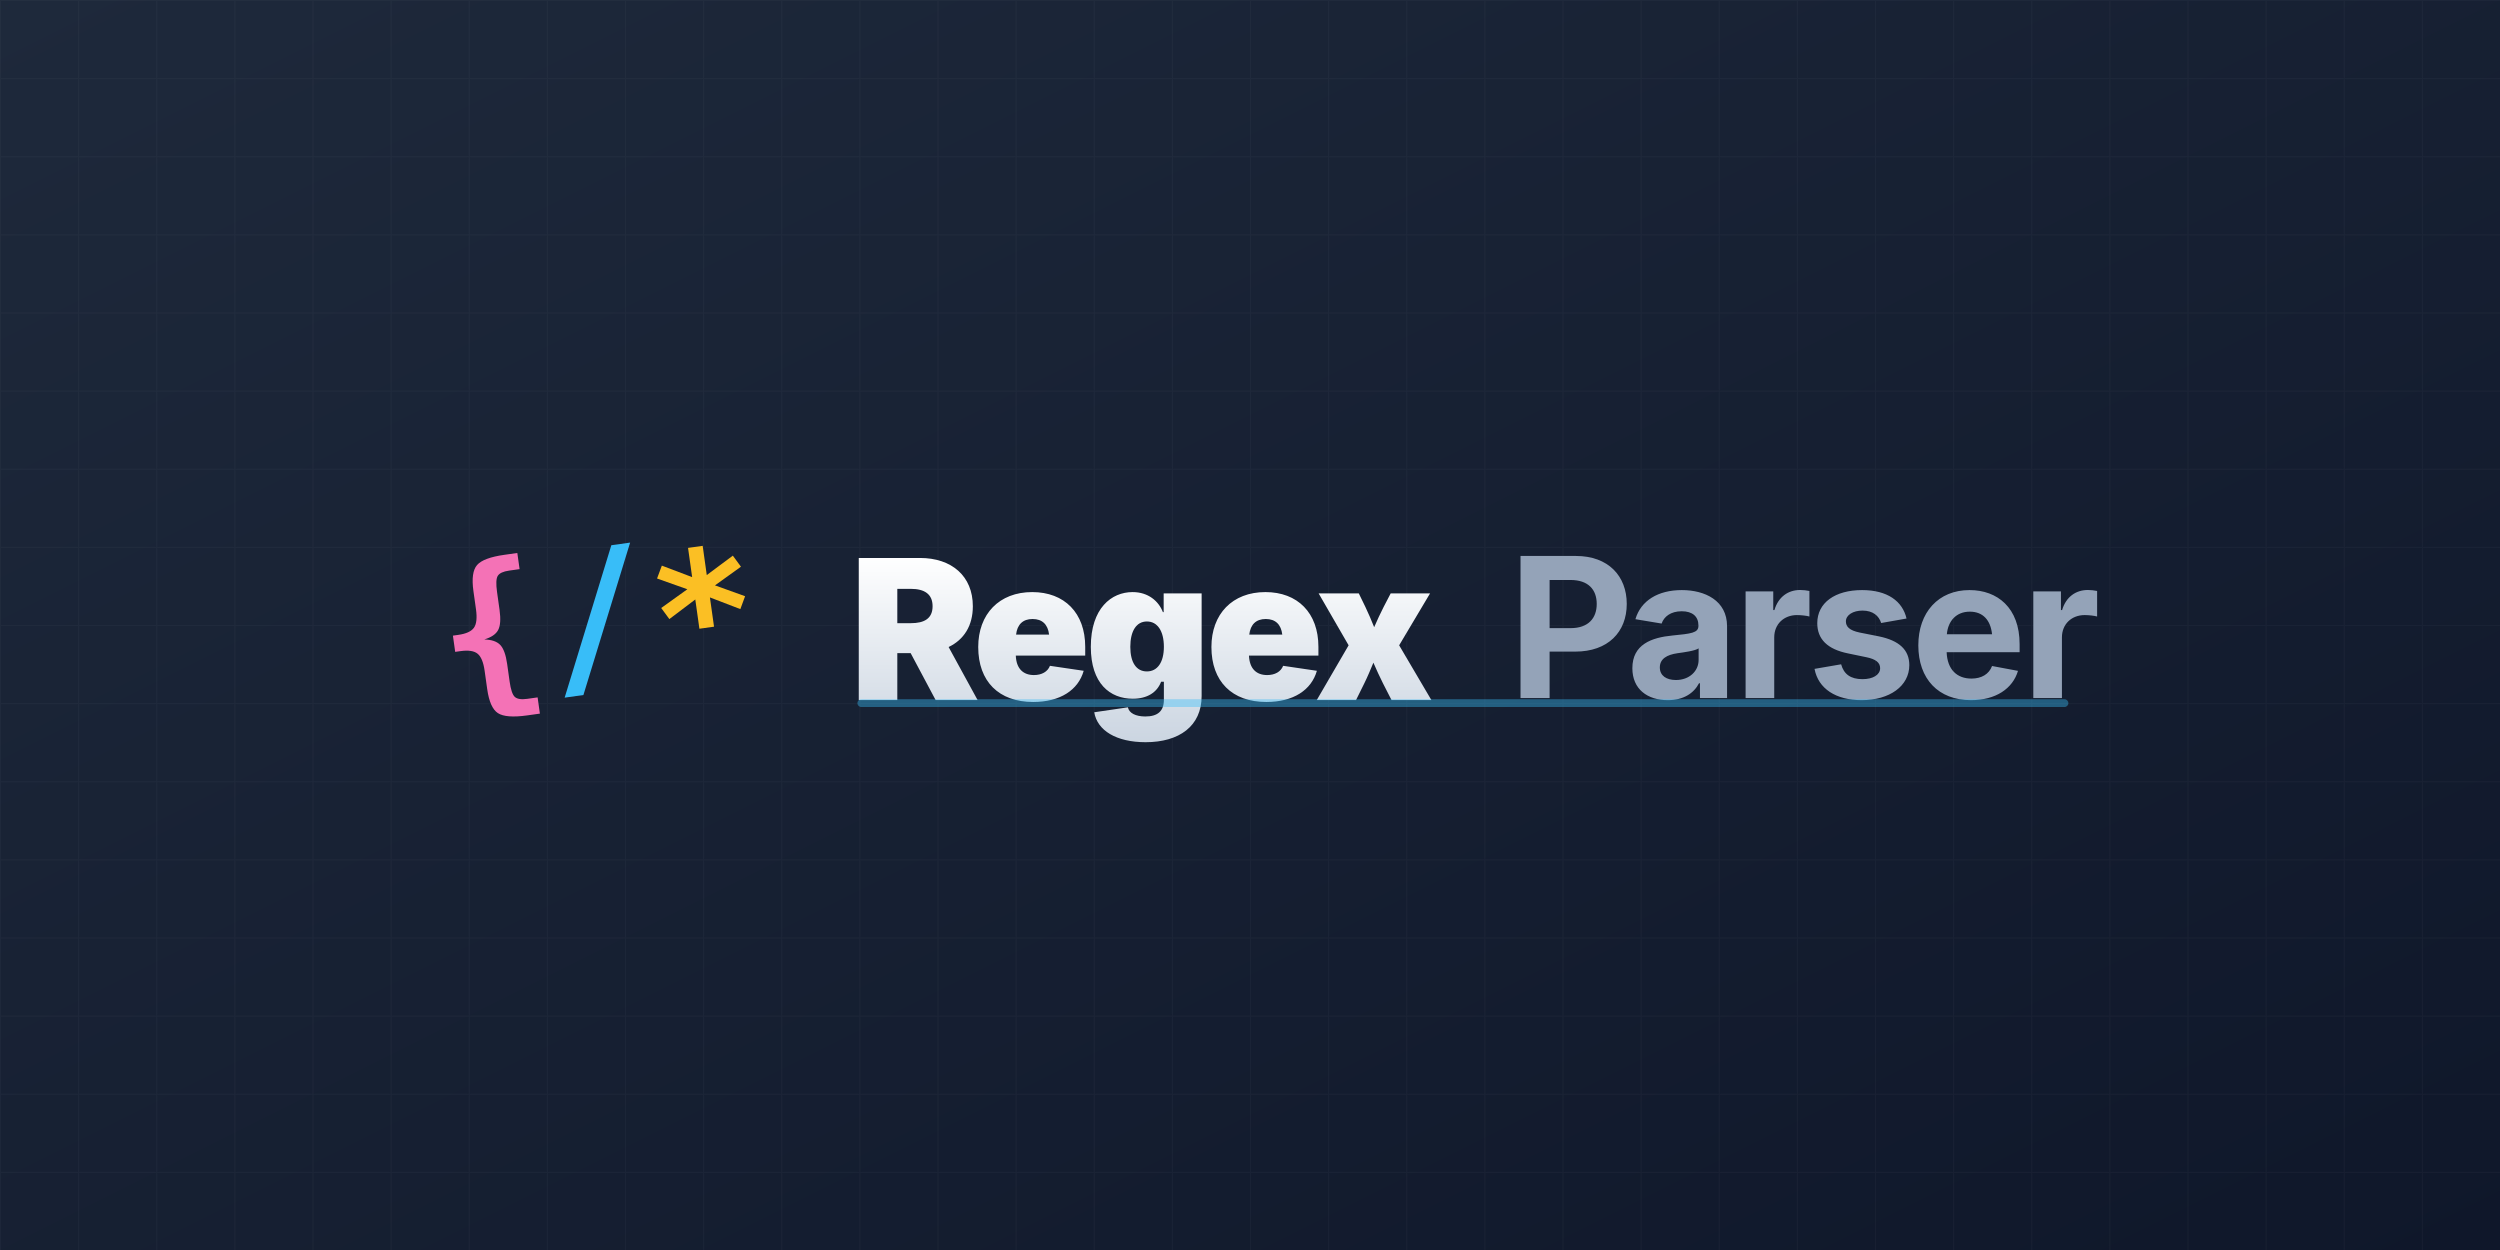
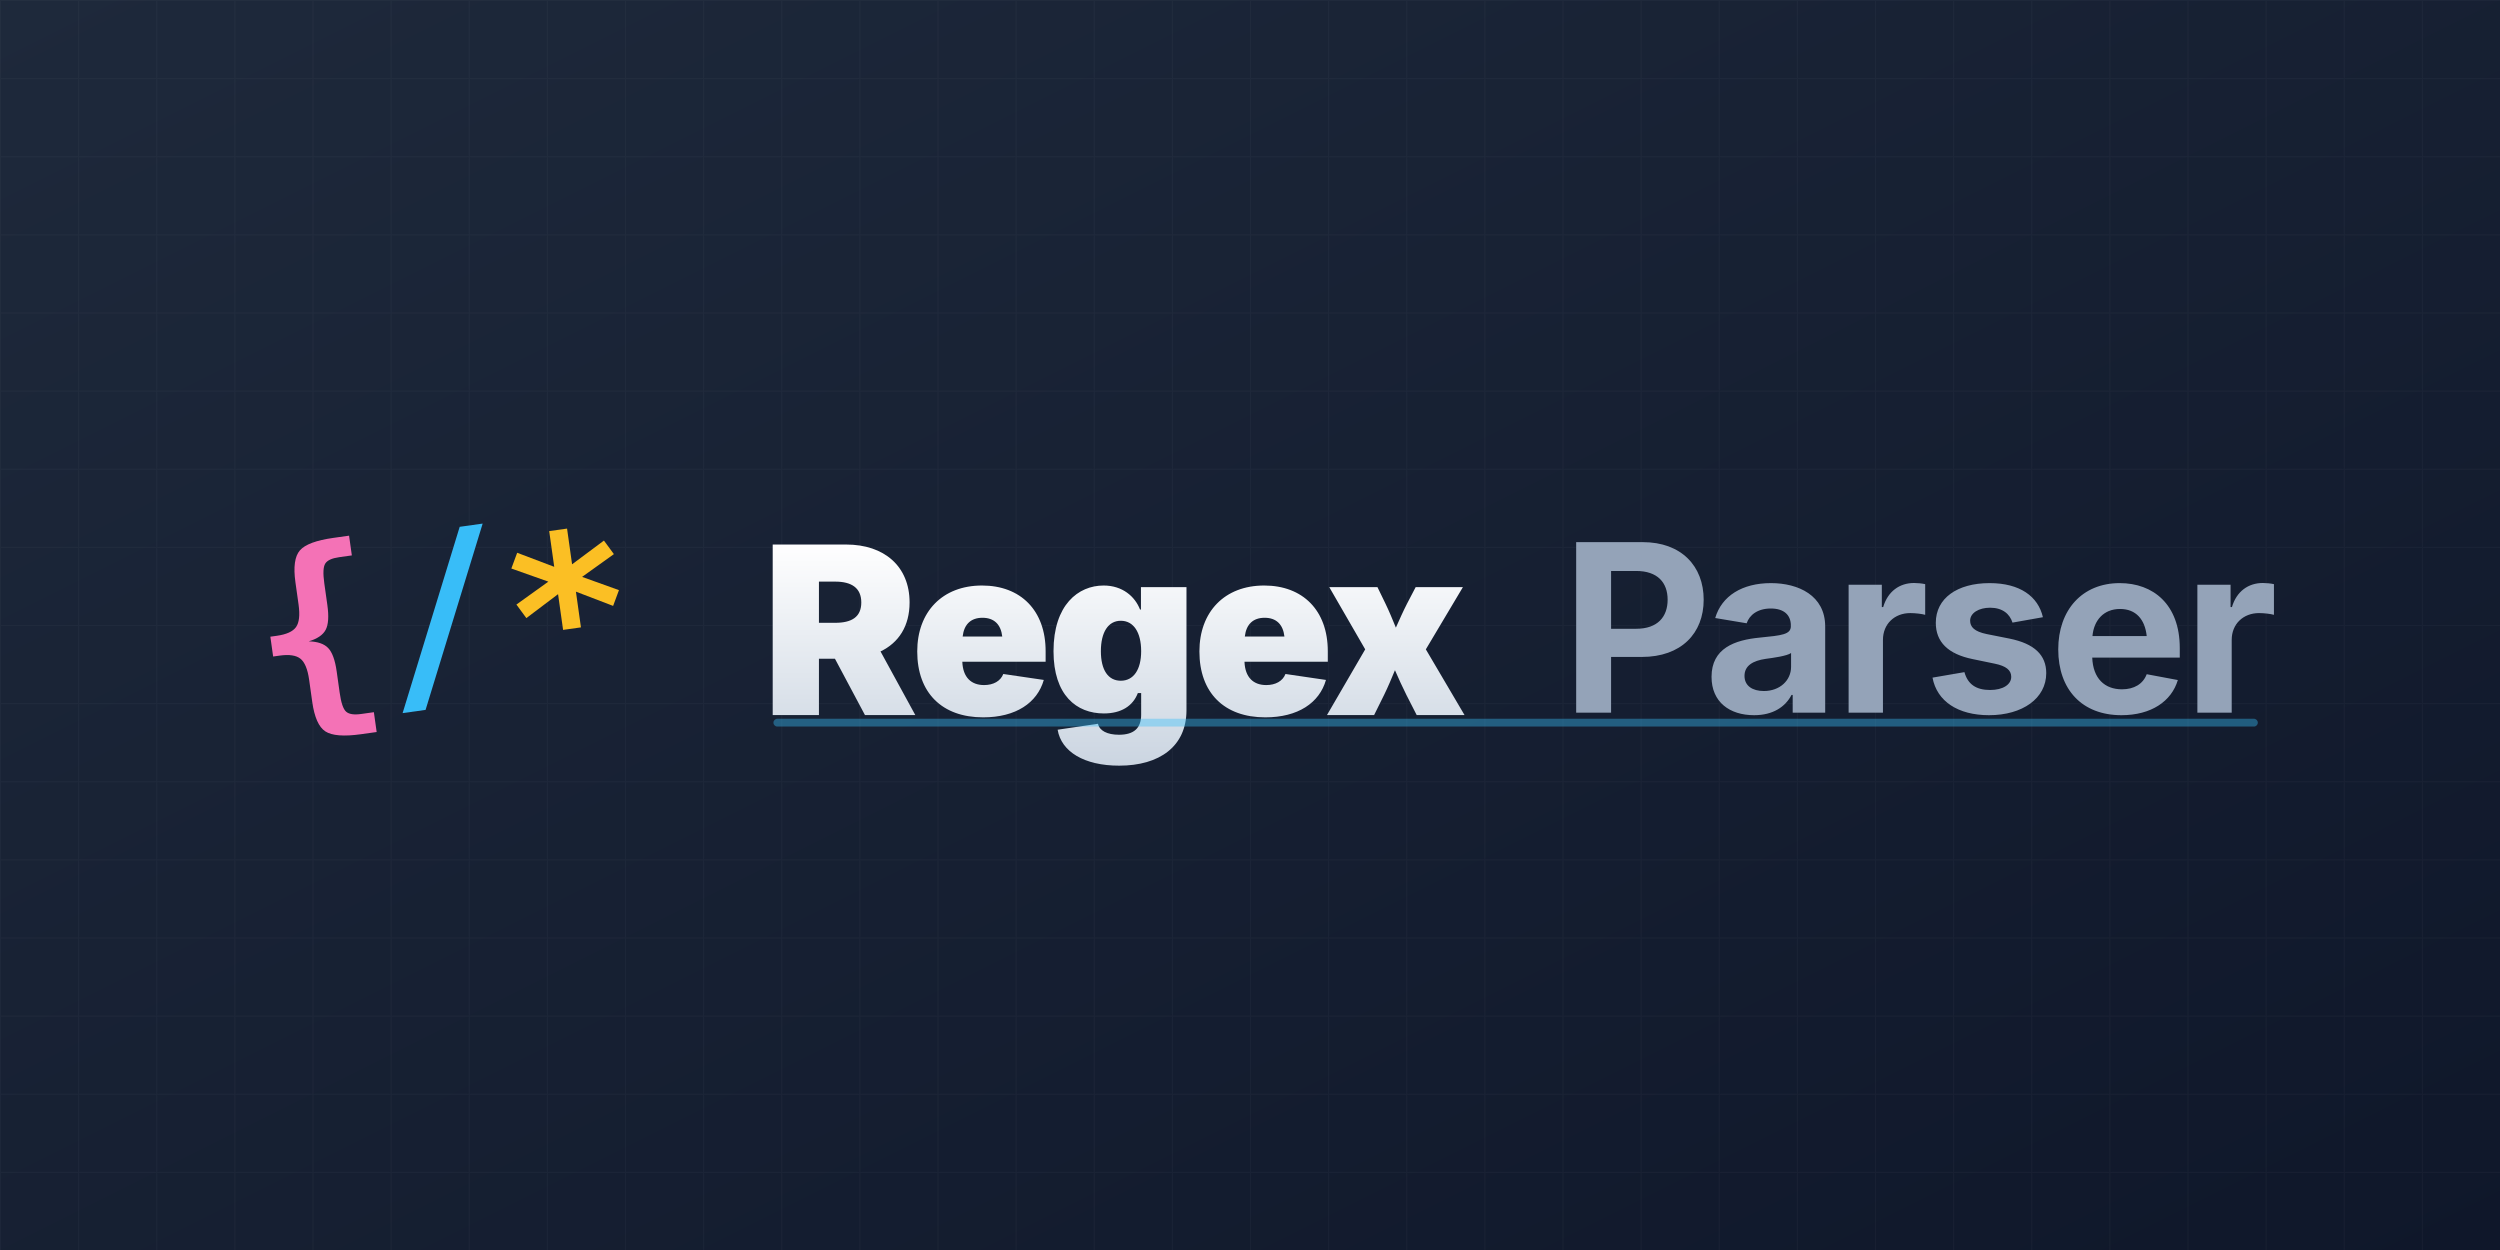
<svg xmlns="http://www.w3.org/2000/svg" viewBox="0 0 1280 640" width="1280" height="640">
  <defs>
    <linearGradient id="bgGrad" x1="0%" y1="0%" x2="100%" y2="100%">
      <stop offset="0%" stop-color="#1e293b" />
      <stop offset="100%" stop-color="#0f172a" />
    </linearGradient>
    <linearGradient id="textGrad" x1="0%" y1="0%" x2="0%" y2="100%">
      <stop offset="0%" stop-color="#ffffff" />
      <stop offset="100%" stop-color="#cbd5e1" />
    </linearGradient>
    <pattern id="gridPattern" width="40" height="40" patternUnits="userSpaceOnUse">
      <path d="M 40 0 L 0 0 0 40" fill="none" stroke="white" stroke-width="1" stroke-opacity="0.03" />
    </pattern>
  </defs>
  <rect width="1280" height="640" fill="url(#bgGrad)" />
  <rect width="1280" height="640" fill="url(#gridPattern)" />
  <g transform="translate(640 320)">
-     <g transform="translate(-415 0)">
-       <g transform="translate(0 12) rotate(-8)">
-         <text x="0" y="0" font-family="'JetBrains Mono', Consolas, monospace" font-weight="bold" font-size="90" text-anchor="start" dominant-baseline="middle" fill="#f472b6">{</text>
-         <text x="55" y="0" font-family="'JetBrains Mono', Consolas, monospace" font-weight="bold" font-size="90" text-anchor="start" dominant-baseline="middle" fill="#38bdf8">/</text>
-         <text x="110" y="8" font-family="'JetBrains Mono', Consolas, monospace" font-weight="bold" font-size="90" text-anchor="start" dominant-baseline="middle" fill="#fbbf24">*</text>
+     <g transform="translate(-510 0)">
+       <g transform="translate(0 14) rotate(-8)">
+         <text x="0" y="0" font-family="'JetBrains Mono', Consolas, monospace" font-weight="bold" font-size="110" text-anchor="start" dominant-baseline="middle" fill="#f472b6">{</text>
+         <text x="65" y="0" font-family="'JetBrains Mono', Consolas, monospace" font-weight="bold" font-size="110" text-anchor="start" dominant-baseline="middle" fill="#38bdf8">/</text>
+         <text x="130" y="10" font-family="'JetBrains Mono', Consolas, monospace" font-weight="bold" font-size="110" text-anchor="start" dominant-baseline="middle" fill="#fbbf24">*</text>
      </g>
-       <g transform="translate(210 0)">
-         <text x="0" y="0" font-family="'Inter', 'Segoe UI', Roboto, Helvetica, Arial, sans-serif" font-weight="900" font-size="100" letter-spacing="-3" text-anchor="start" dominant-baseline="middle" fill="url(#textGrad)" style="text-shadow: 0 4px 12px rgba(0,0,0,0.5);">
+       <g transform="translate(260 0)">
+         <text x="0" y="0" font-family="'Inter', 'Segoe UI', Roboto, Helvetica, Arial, sans-serif" font-weight="900" font-size="120" letter-spacing="-3" text-anchor="start" dominant-baseline="middle" fill="url(#textGrad)" style="text-shadow: 0 4px 12px rgba(0,0,0,0.5);">
          <tspan>Regex</tspan>
-           <tspan dx="18" font-weight="700" fill="#94a3b8">Parser</tspan>
+           <tspan dx="24" font-weight="700" fill="#94a3b8">Parser</tspan>
        </text>
-         <rect x="4" y="38" width="620" height="4" rx="2" fill="#38bdf8" opacity="0.4" />
+         <rect x="6" y="48" width="760" height="4" rx="2" fill="#38bdf8" opacity="0.4" />
      </g>
    </g>
  </g>
</svg>
